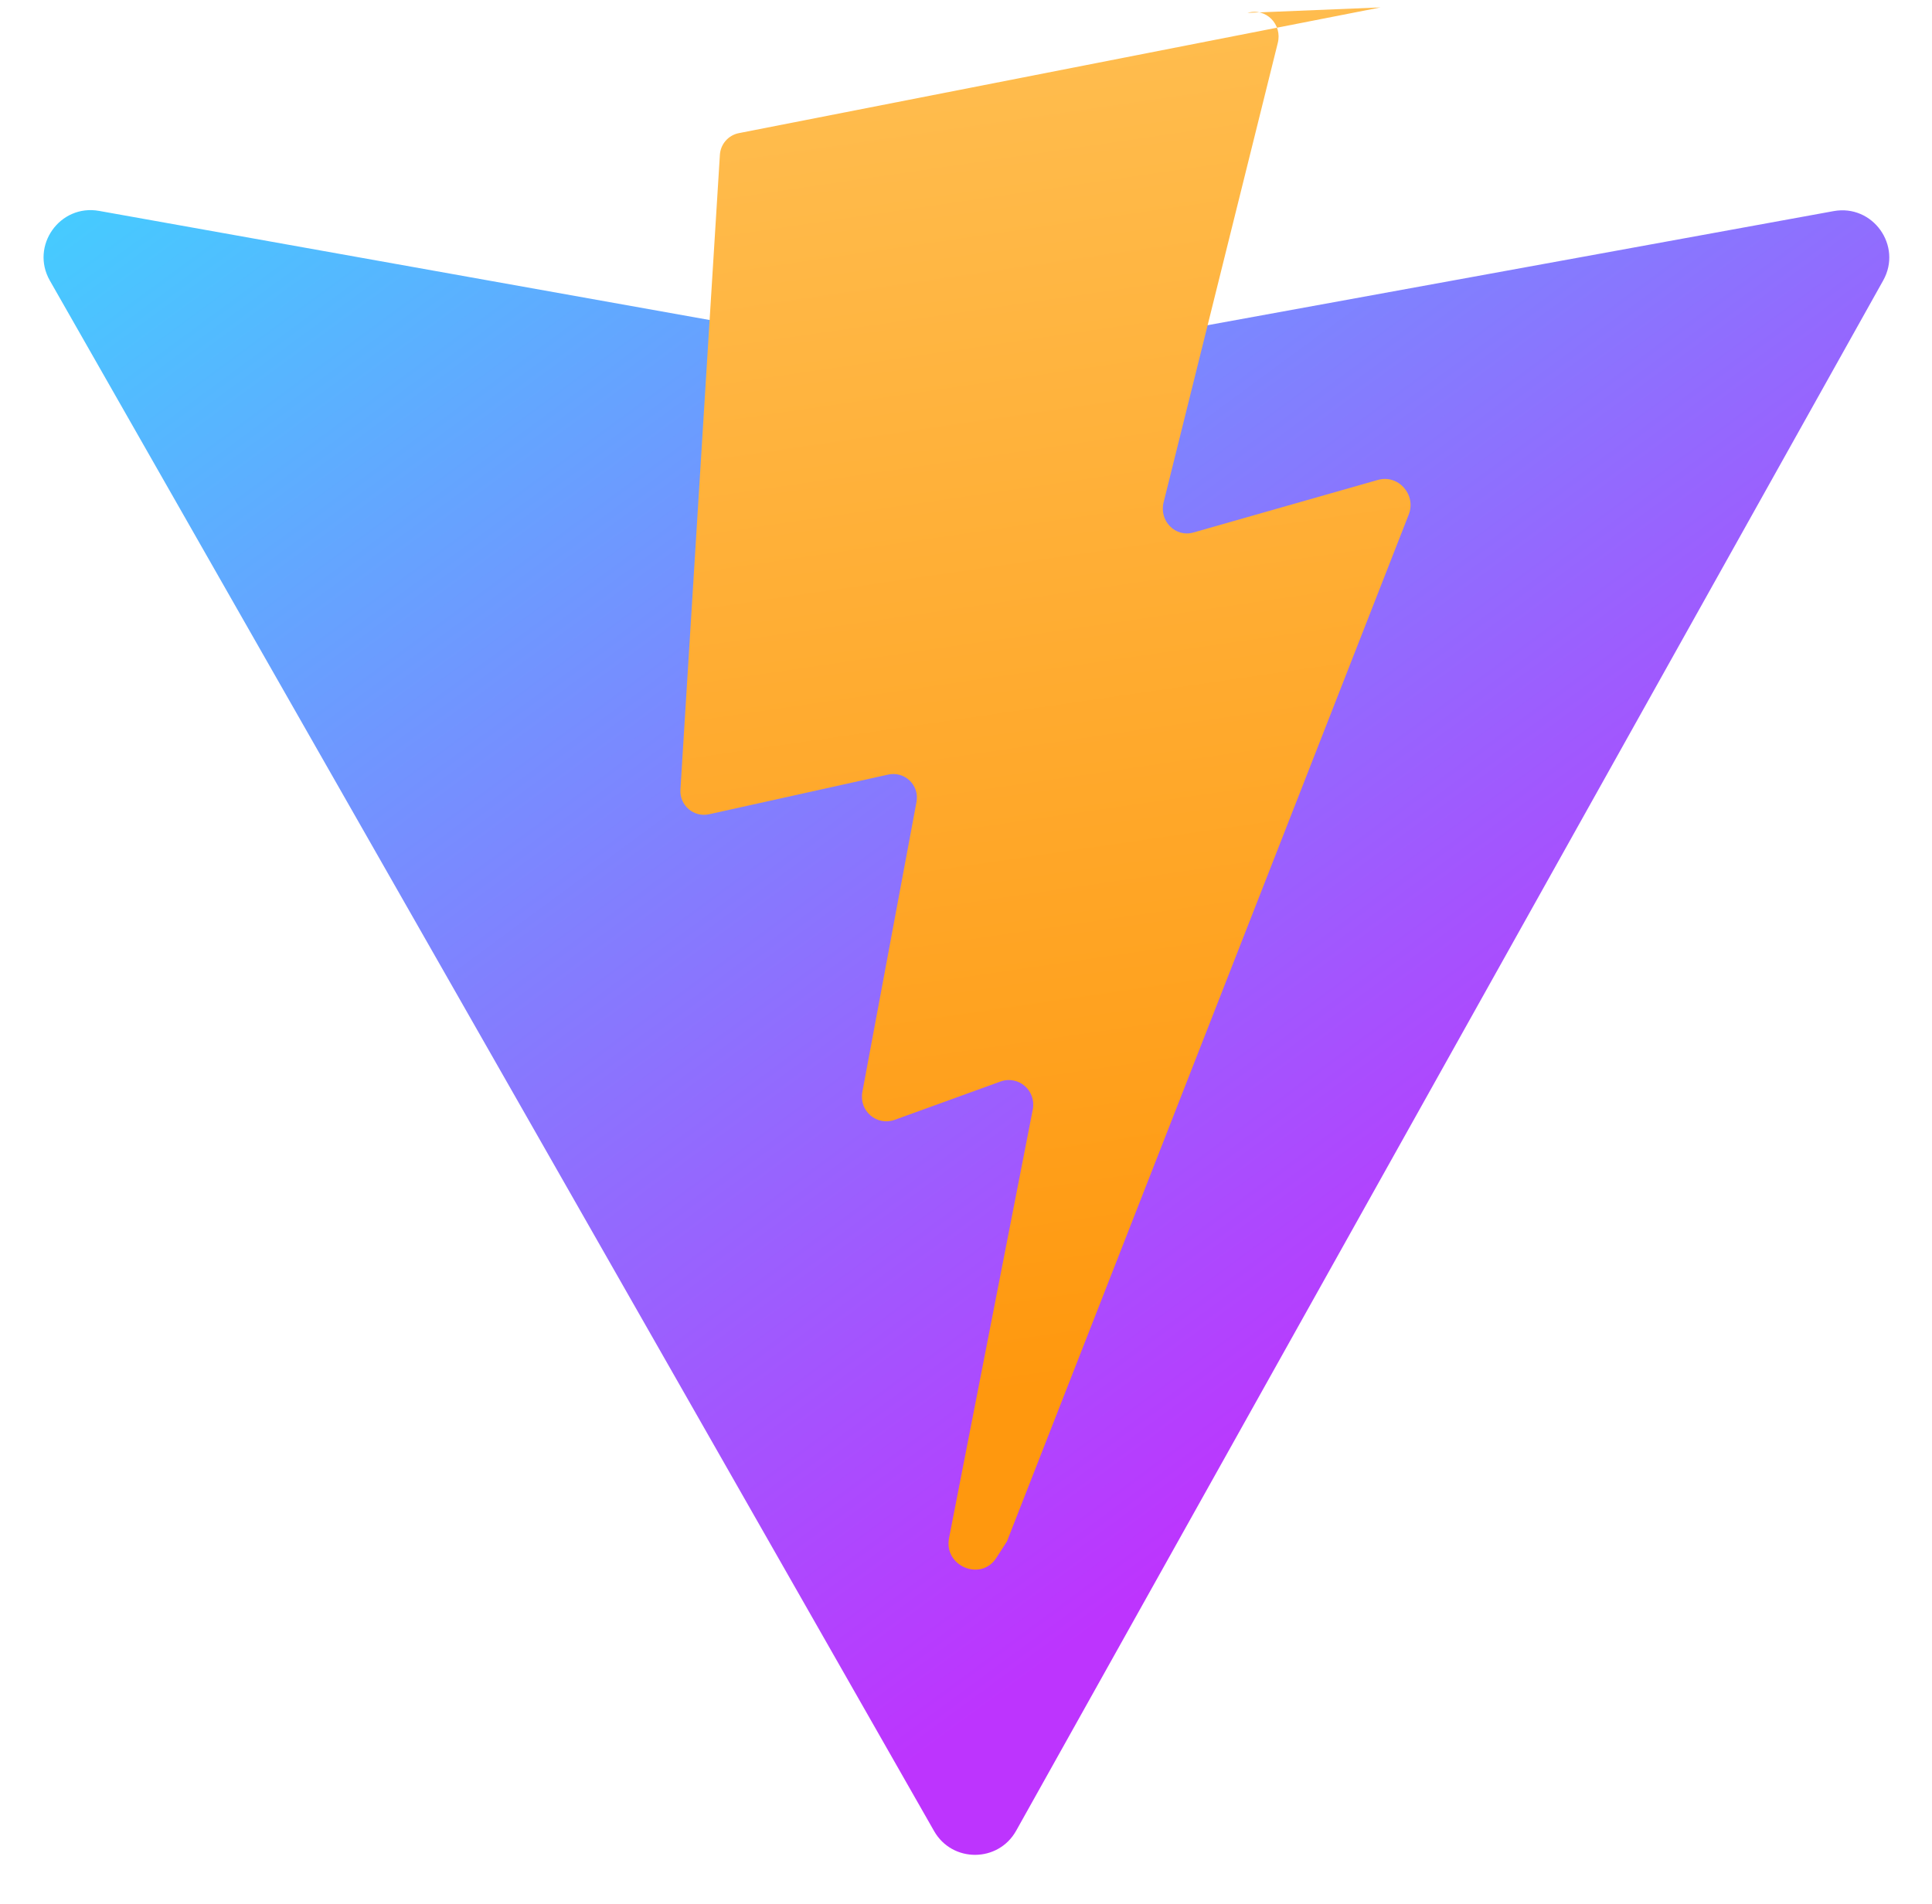
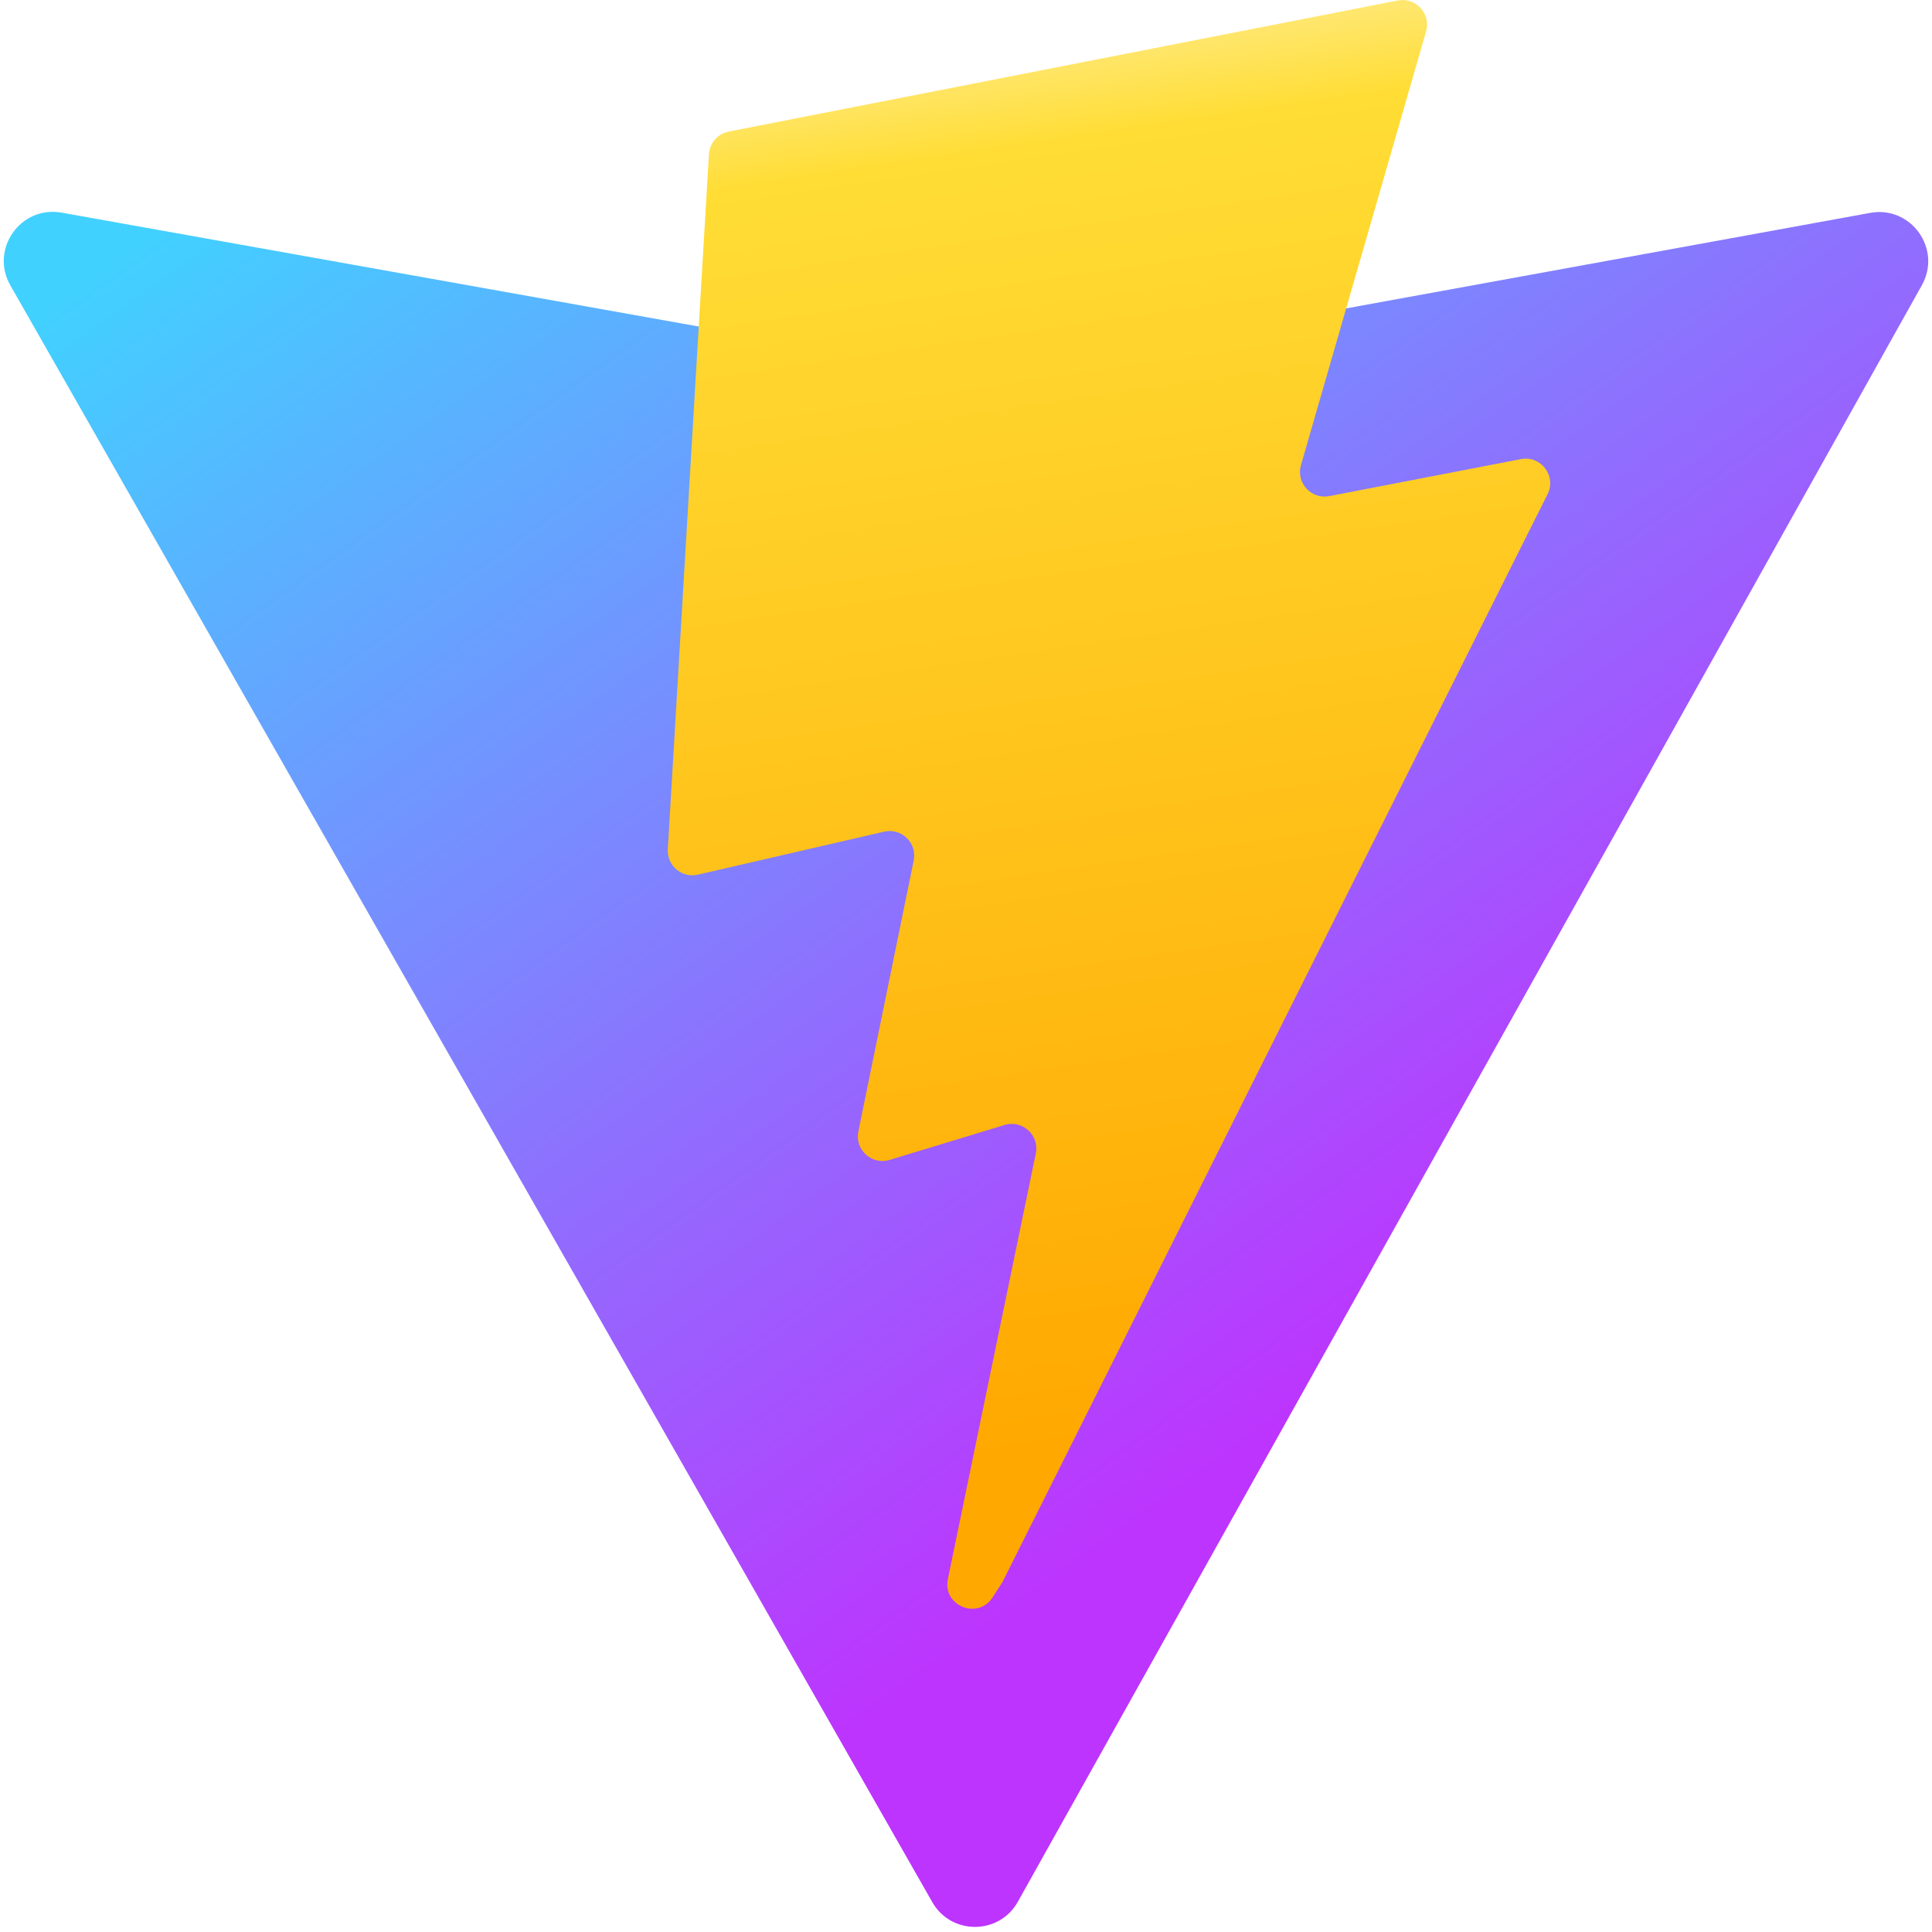
- <svg xmlns="http://www.w3.org/2000/svg" viewBox="0 0 410 404" fill="none">
-   <path d="M399.641 59.525L215.643 388.545C211.844 395.338 202.084 395.378 198.228 388.618L10.582 59.556C6.381 52.19 12.68 43.267 21.028 44.759L205.223 77.682C206.398 77.892 207.601 77.89 208.776 77.676L389.119 44.806C397.439 43.289 403.768 52.143 399.641 59.525Z" fill="url(#paint0_linear)" />
-   <path d="M292.965 1.574L156.801 28.255C154.563 28.694 152.906 30.59 152.771 32.866L144.395 167.601C144.198 170.947 147.258 173.549 150.51 172.808L188.42 164.408C191.967 163.599 195.146 166.602 194.494 170.199L183.003 231.775C182.27 235.784 186.067 239.052 189.89 237.661L212.296 229.547C216.125 228.153 219.926 231.432 219.177 235.447L201.398 326.458C200.258 332.395 208.183 335.724 211.447 330.624L213.693 327.129L298.945 109.232C300.625 104.993 296.726 100.601 292.359 101.871L253.299 113.004C249.402 114.131 245.928 110.517 246.947 106.57L271.158 9.144C272.18 5.188 268.664 1.585 264.739 2.73L292.965 1.574Z" fill="url(#paint1_linear)" />
+ <svg xmlns="http://www.w3.org/2000/svg" width="1em" height="1em" viewBox="0 0 256 257">
  <defs>
-     <linearGradient id="paint0_linear" x1="6" y1="33" x2="235" y2="344" gradientUnits="userSpaceOnUse">
-       <stop stop-color="#41D1FF" />
-       <stop offset="1" stop-color="#BD34FE" />
+     <linearGradient id="SVGmrugVdcL" x1="-.828%" x2="57.636%" y1="7.652%" y2="78.411%">
+       <stop offset="0%" stop-color="#41D1FF" />
+       <stop offset="100%" stop-color="#BD34FE" />
    </linearGradient>
-     <linearGradient id="paint1_linear" x1="194.651" y1="8.818" x2="236.076" y2="292.989" gradientUnits="userSpaceOnUse">
-       <stop stop-color="#FFBD4F" />
-       <stop offset="1" stop-color="#FF980E" />
+     <linearGradient id="SVGqn4NsbfA" x1="43.376%" x2="50.316%" y1="2.242%" y2="89.03%">
+       <stop offset="0%" stop-color="#FFEA83" />
+       <stop offset="8.333%" stop-color="#FFDD35" />
+       <stop offset="100%" stop-color="#FFA800" />
    </linearGradient>
  </defs>
+   <path fill="url(#SVGmrugVdcL)" d="M255.153 37.938L134.897 252.976c-2.483 4.44-8.862 4.466-11.382.048L.875 37.958c-2.746-4.814 1.371-10.646 6.827-9.67l120.385 21.517a6.5 6.5 0 0 0 2.322-.004l117.867-21.483c5.438-.991 9.574 4.796 6.877 9.62" />
+   <path fill="url(#SVGqn4NsbfA)" d="M185.432.063L96.44 17.501a3.27 3.27 0 0 0-2.634 3.014l-5.474 92.456a3.268 3.268 0 0 0 3.997 3.378l24.777-5.718c2.318-.535 4.413 1.507 3.936 3.838l-7.361 36.047c-.495 2.426 1.782 4.5 4.151 3.78l15.304-4.649c2.372-.72 4.652 1.36 4.15 3.788l-11.698 56.621c-.732 3.542 3.979 5.473 5.943 2.437l1.313-2.028l72.516-144.72c1.215-2.423-.88-5.186-3.54-4.672l-25.505 4.922c-2.396.462-4.435-1.77-3.759-4.114l16.646-57.705c.677-2.35-1.37-4.583-3.769-4.113" />
</svg>
